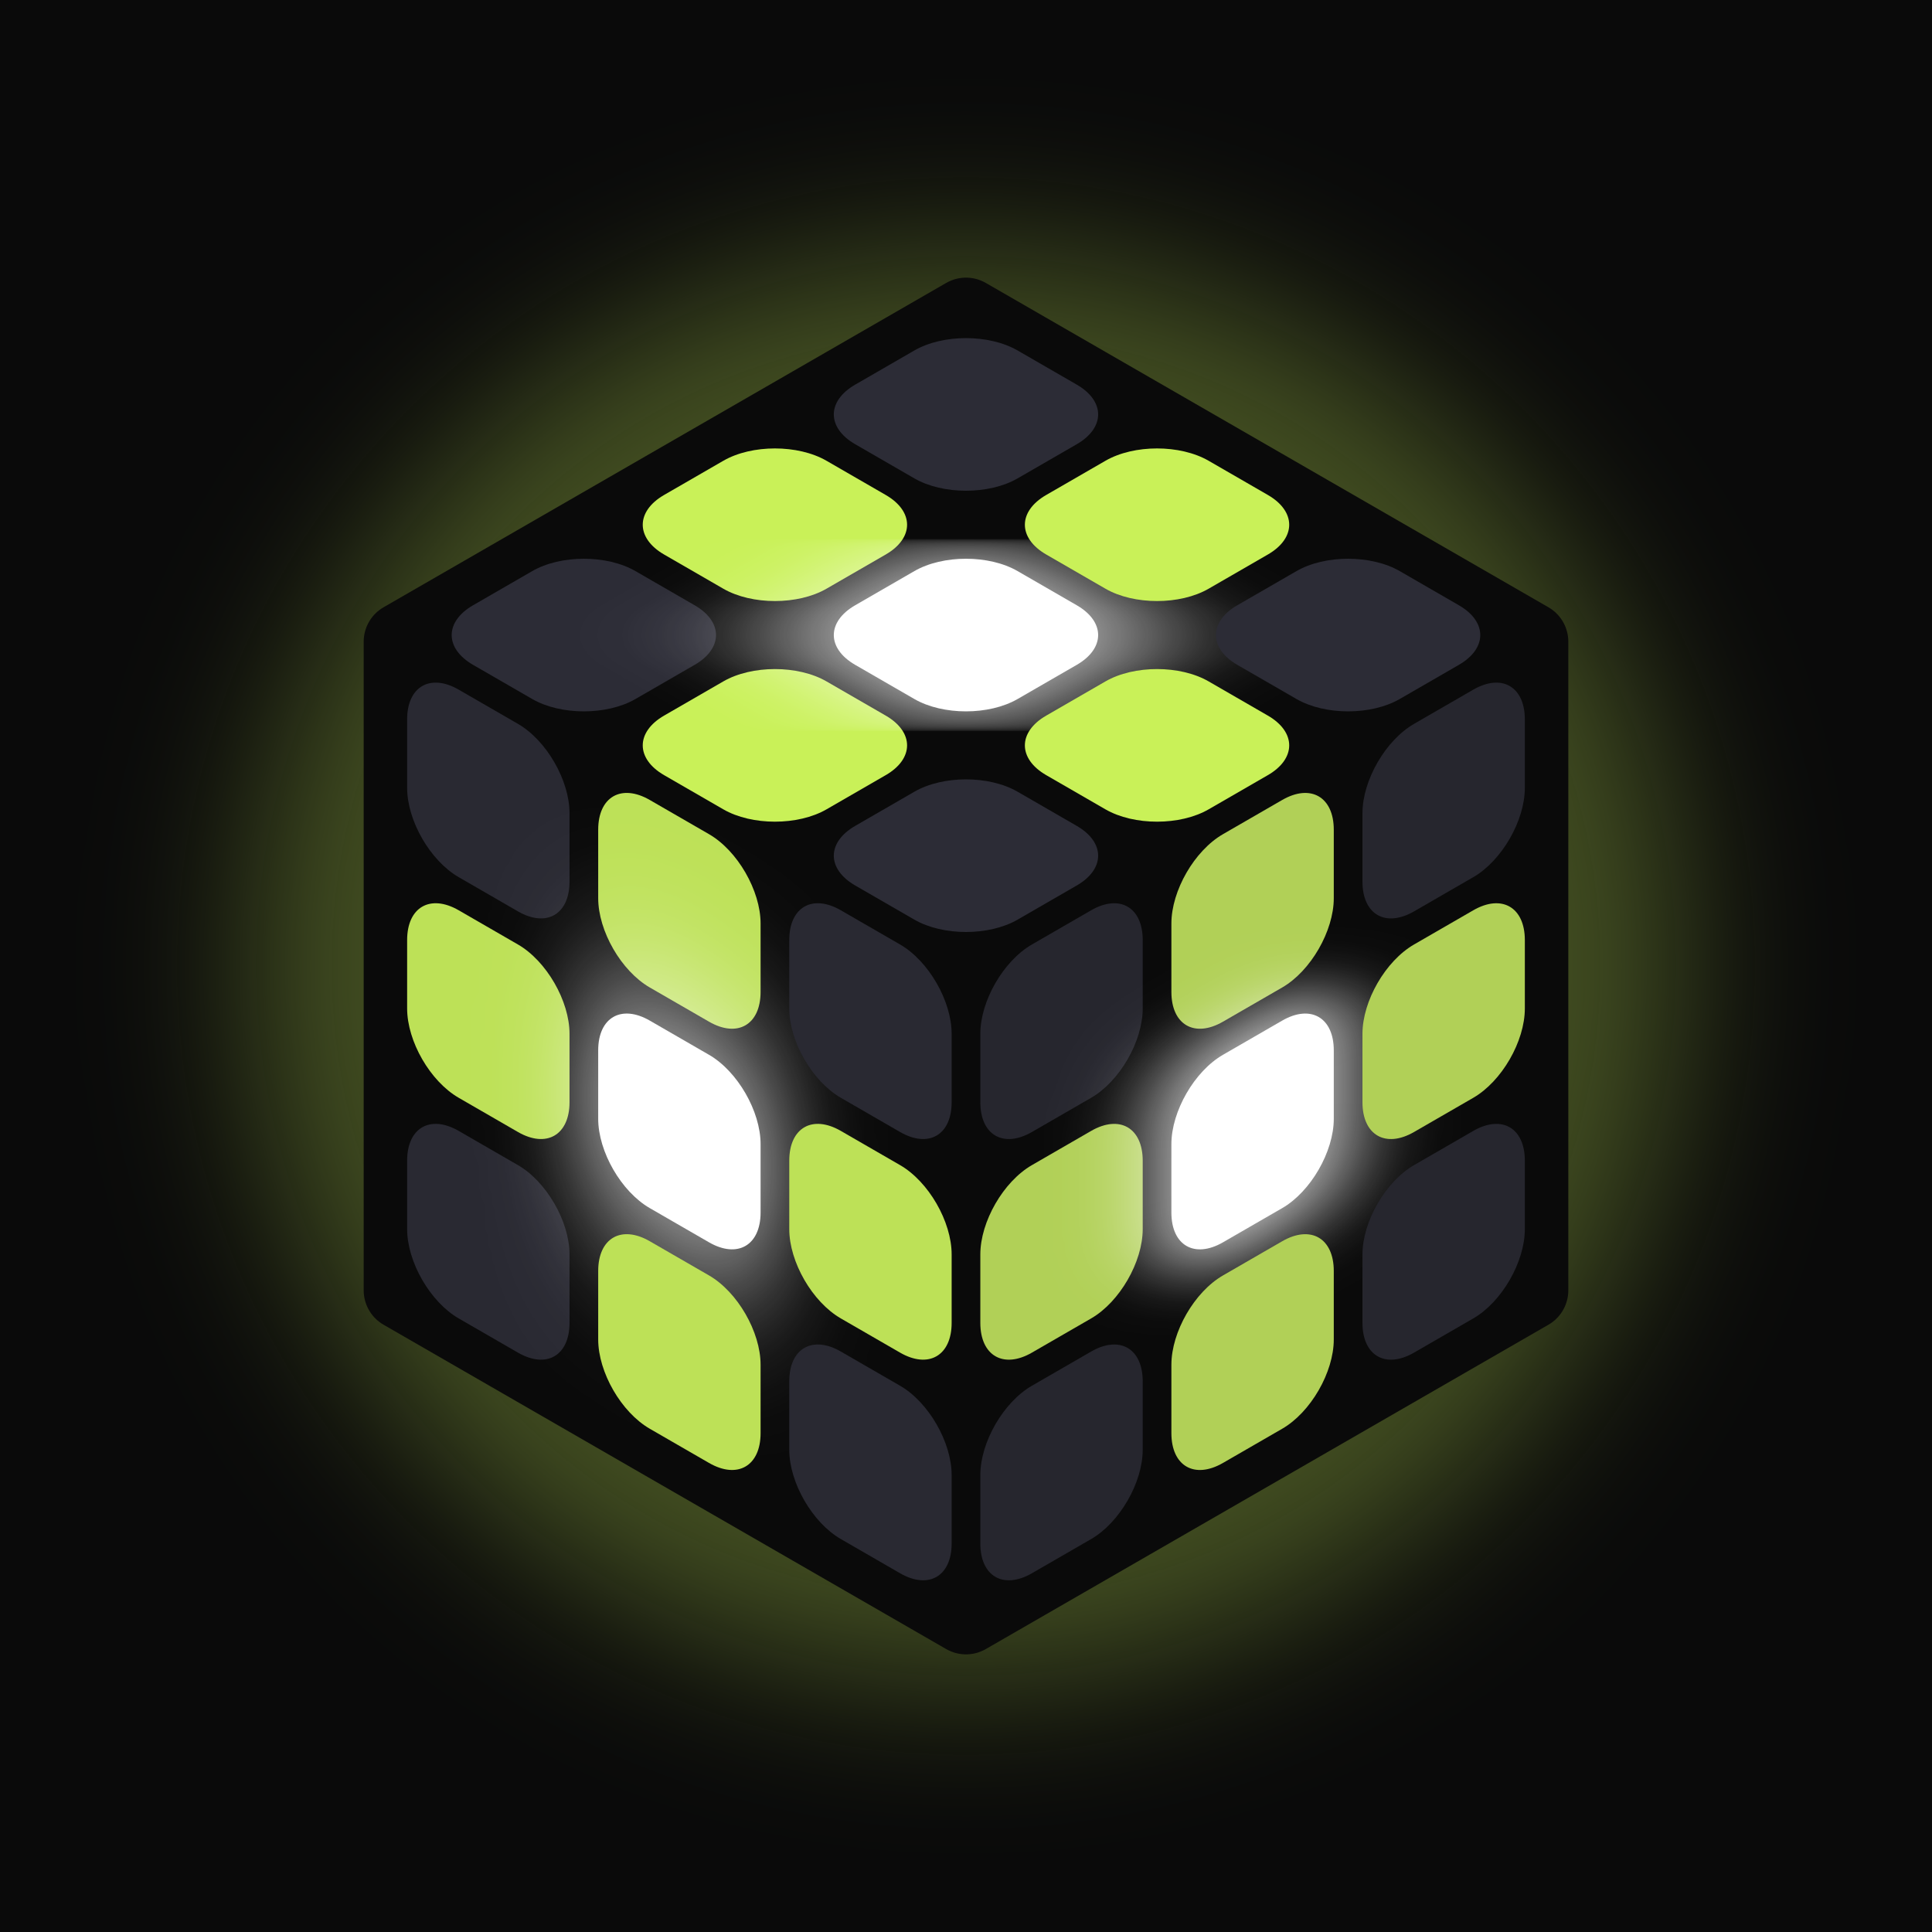
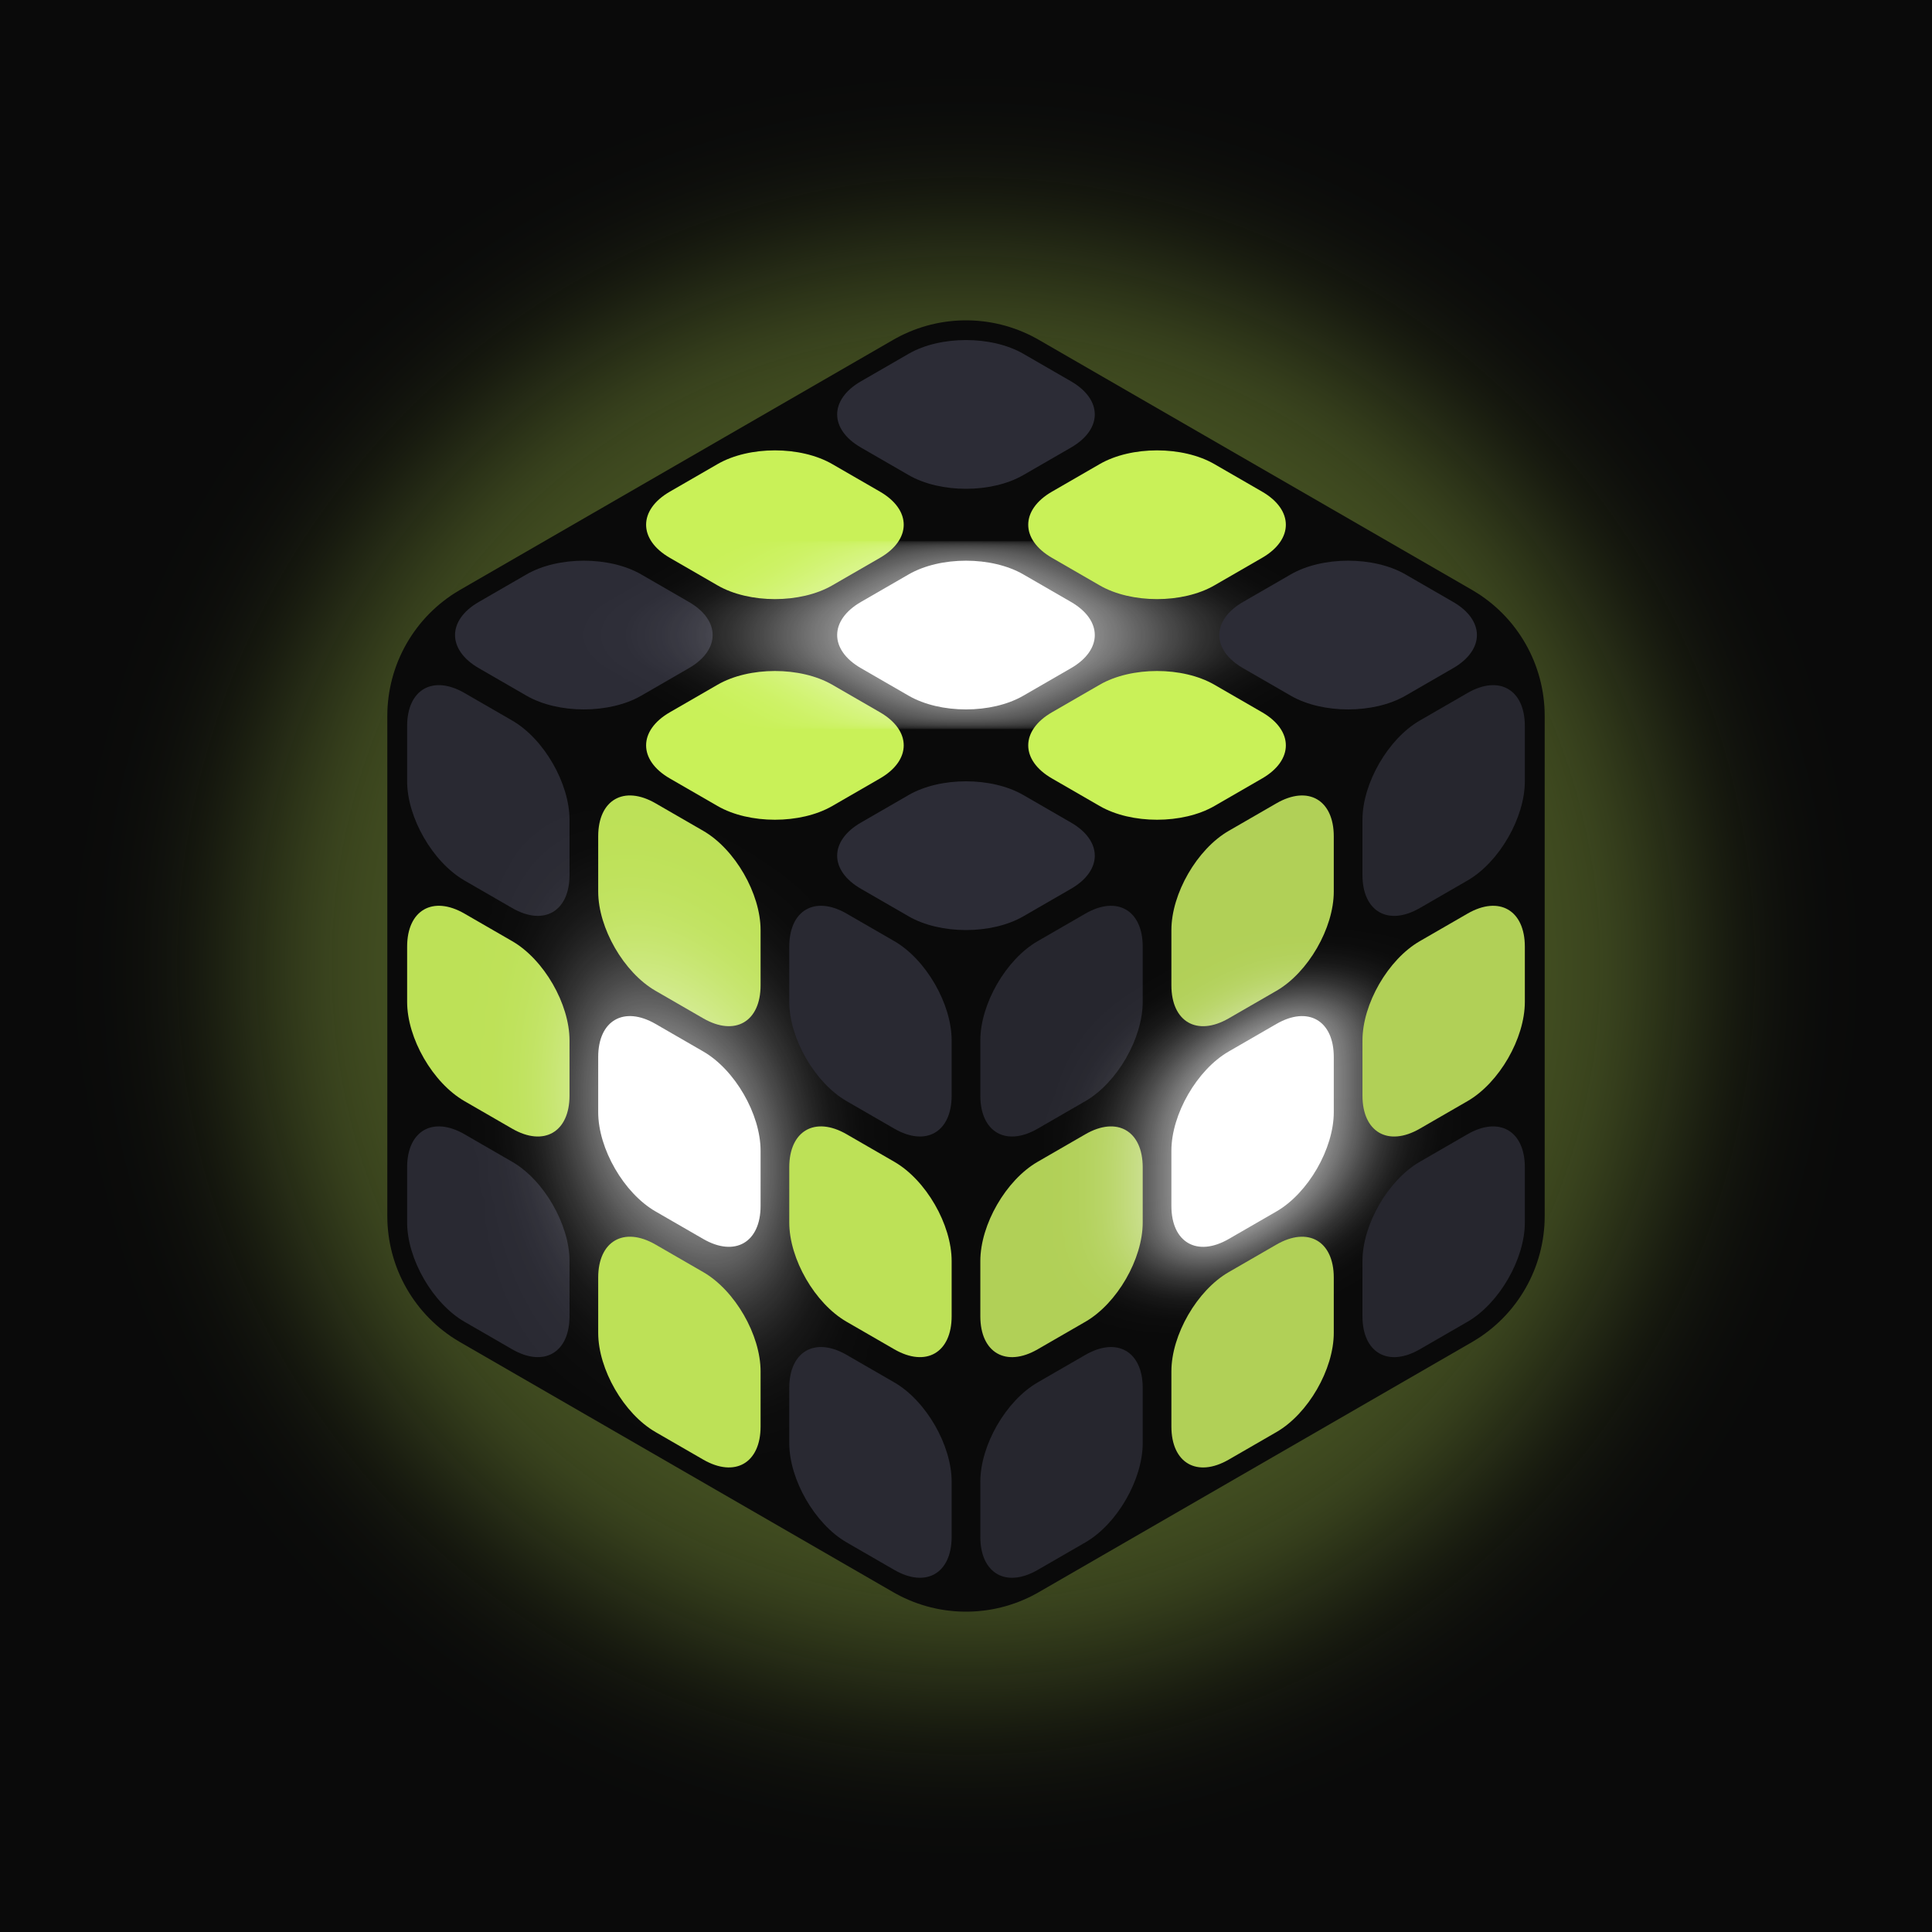
<svg xmlns="http://www.w3.org/2000/svg" viewBox="0 0 1080 1080" width="1080" height="1080">
  <defs>
    <filter id="glow" x="-80%" y="-80%" width="260%" height="260%">
      <feGaussianBlur stdDeviation="8" />
    </filter>
    <filter id="blur40" x="-50%" y="-50%" width="200%" height="200%">
      <feGaussianBlur stdDeviation="45" />
    </filter>
  </defs>
  <rect width="1080" height="1080" fill="#0a0a0a" />
  <circle cx="540" cy="540" r="400" fill="#c9f158" opacity=".30" filter="url(#blur40)" />
  <g transform="translate(540,540) scale(3.7)">
-     <path d="M0,-98 L85,-49 L85,49 L0,98 L-85,49 L-85,-49Z" fill="#0a0a0a" stroke="#0a0a0a" stroke-width="12" stroke-linejoin="round" />
+     <path d="M0,-75.55 L65.43,-37.78 L65.43,37.78 L0,75.55 L-65.43,37.78 L-65.43,-37.78Z" fill="#0a0a0a" stroke="#0a0a0a" stroke-width="44" stroke-linejoin="round" />
    <g transform="matrix(0.866,-0.5,0.866,0.5,-86.6,-50)">
-       <rect x="2.5" y="2.5" width="28.33" height="28.33" rx="9" fill="#2c2c36" />
-       <rect x="2.5" y="35.833" width="28.33" height="28.33" rx="9" fill="#c9f158" />
-       <rect x="2.5" y="69.166" width="28.33" height="28.33" rx="9" fill="#2c2c36" />
-       <rect x="35.833" y="2.5" width="28.33" height="28.33" rx="9" fill="#c9f158" />
-       <rect x="32.833" y="32.833" width="34.33" height="34.33" rx="9" fill="#ffffff" filter="url(#glow)" opacity=".8" />
-       <rect x="35.833" y="35.833" width="28.33" height="28.33" rx="9" fill="#ffffff" />
-       <rect x="35.833" y="69.166" width="28.33" height="28.33" rx="9" fill="#c9f158" />
-       <rect x="69.166" y="2.5" width="28.33" height="28.33" rx="9" fill="#2c2c36" />
-       <rect x="69.166" y="35.833" width="28.33" height="28.33" rx="9" fill="#c9f158" />
-       <rect x="69.166" y="69.166" width="28.33" height="28.33" rx="9" fill="#2c2c36" />
+       <rect x="2.5" y="2.5" width="28.33" height="28.33" rx="10" fill="#2c2c36" />
+       <rect x="2.5" y="35.833" width="28.33" height="28.33" rx="10" fill="#c9f158" />
+       <rect x="2.5" y="69.166" width="28.33" height="28.33" rx="10" fill="#2c2c36" />
+       <rect x="35.833" y="2.5" width="28.33" height="28.33" rx="10" fill="#c9f158" />
+       <rect x="32.833" y="32.833" width="34.33" height="34.33" rx="10" fill="#ffffff" filter="url(#glow)" opacity=".8" />
+       <rect x="35.833" y="35.833" width="28.33" height="28.33" rx="10" fill="#ffffff" />
+       <rect x="35.833" y="69.166" width="28.33" height="28.33" rx="10" fill="#c9f158" />
+       <rect x="69.166" y="2.5" width="28.33" height="28.33" rx="10" fill="#2c2c36" />
+       <rect x="69.166" y="35.833" width="28.33" height="28.33" rx="10" fill="#c9f158" />
+       <rect x="69.166" y="69.166" width="28.33" height="28.33" rx="10" fill="#2c2c36" />
    </g>
    <g transform="matrix(0.866,0.5,0,1,-86.6,-50)">
-       <rect x="2.5" y="2.5" width="28.33" height="28.33" rx="9" fill="#292932" />
-       <rect x="2.5" y="35.833" width="28.33" height="28.33" rx="9" fill="#bde157" />
-       <rect x="2.5" y="69.166" width="28.33" height="28.33" rx="9" fill="#292932" />
-       <rect x="35.833" y="2.5" width="28.33" height="28.33" rx="9" fill="#bde157" />
-       <rect x="32.833" y="32.833" width="34.33" height="34.33" rx="9" fill="#ffffff" filter="url(#glow)" opacity=".8" />
-       <rect x="35.833" y="35.833" width="28.33" height="28.33" rx="9" fill="#ffffff" />
-       <rect x="35.833" y="69.166" width="28.33" height="28.33" rx="9" fill="#bde157" />
-       <rect x="69.166" y="2.5" width="28.33" height="28.33" rx="9" fill="#292932" />
-       <rect x="69.166" y="35.833" width="28.33" height="28.33" rx="9" fill="#bde157" />
-       <rect x="69.166" y="69.166" width="28.33" height="28.33" rx="9" fill="#292932" />
+       <rect x="2.5" y="2.5" width="28.33" height="28.33" rx="10" fill="#292932" />
+       <rect x="2.5" y="35.833" width="28.33" height="28.33" rx="10" fill="#bde157" />
+       <rect x="2.5" y="69.166" width="28.33" height="28.33" rx="10" fill="#292932" />
+       <rect x="35.833" y="2.5" width="28.33" height="28.33" rx="10" fill="#bde157" />
+       <rect x="32.833" y="32.833" width="34.33" height="34.33" rx="10" fill="#ffffff" filter="url(#glow)" opacity=".8" />
+       <rect x="35.833" y="35.833" width="28.33" height="28.33" rx="10" fill="#ffffff" />
+       <rect x="35.833" y="69.166" width="28.33" height="28.33" rx="10" fill="#bde157" />
+       <rect x="69.166" y="2.5" width="28.33" height="28.33" rx="10" fill="#292932" />
+       <rect x="69.166" y="35.833" width="28.33" height="28.33" rx="10" fill="#bde157" />
+       <rect x="69.166" y="69.166" width="28.33" height="28.33" rx="10" fill="#292932" />
    </g>
    <g transform="matrix(0.866,-0.5,0,1,0,0)">
-       <rect x="2.5" y="2.5" width="28.33" height="28.33" rx="9" fill="#26262e" />
-       <rect x="2.5" y="35.833" width="28.33" height="28.33" rx="9" fill="#b1d057" />
-       <rect x="2.5" y="69.166" width="28.33" height="28.33" rx="9" fill="#26262e" />
-       <rect x="35.833" y="2.5" width="28.33" height="28.33" rx="9" fill="#b1d057" />
-       <rect x="32.833" y="32.833" width="34.33" height="34.33" rx="9" fill="#ffffff" filter="url(#glow)" opacity=".8" />
-       <rect x="35.833" y="35.833" width="28.33" height="28.33" rx="9" fill="#ffffff" />
-       <rect x="35.833" y="69.166" width="28.33" height="28.33" rx="9" fill="#b1d057" />
-       <rect x="69.166" y="2.5" width="28.33" height="28.33" rx="9" fill="#26262e" />
-       <rect x="69.166" y="35.833" width="28.33" height="28.33" rx="9" fill="#b1d057" />
-       <rect x="69.166" y="69.166" width="28.33" height="28.33" rx="9" fill="#26262e" />
+       <rect x="2.5" y="2.5" width="28.33" height="28.33" rx="10" fill="#26262e" />
+       <rect x="2.5" y="35.833" width="28.33" height="28.33" rx="10" fill="#b1d057" />
+       <rect x="2.5" y="69.166" width="28.33" height="28.33" rx="10" fill="#26262e" />
+       <rect x="35.833" y="2.5" width="28.33" height="28.33" rx="10" fill="#b1d057" />
+       <rect x="32.833" y="32.833" width="34.33" height="34.33" rx="10" fill="#ffffff" filter="url(#glow)" opacity=".8" />
+       <rect x="35.833" y="35.833" width="28.33" height="28.33" rx="10" fill="#ffffff" />
+       <rect x="35.833" y="69.166" width="28.33" height="28.33" rx="10" fill="#b1d057" />
+       <rect x="69.166" y="2.5" width="28.33" height="28.33" rx="10" fill="#26262e" />
+       <rect x="69.166" y="35.833" width="28.33" height="28.33" rx="10" fill="#b1d057" />
+       <rect x="69.166" y="69.166" width="28.33" height="28.33" rx="10" fill="#26262e" />
    </g>
  </g>
</svg>
